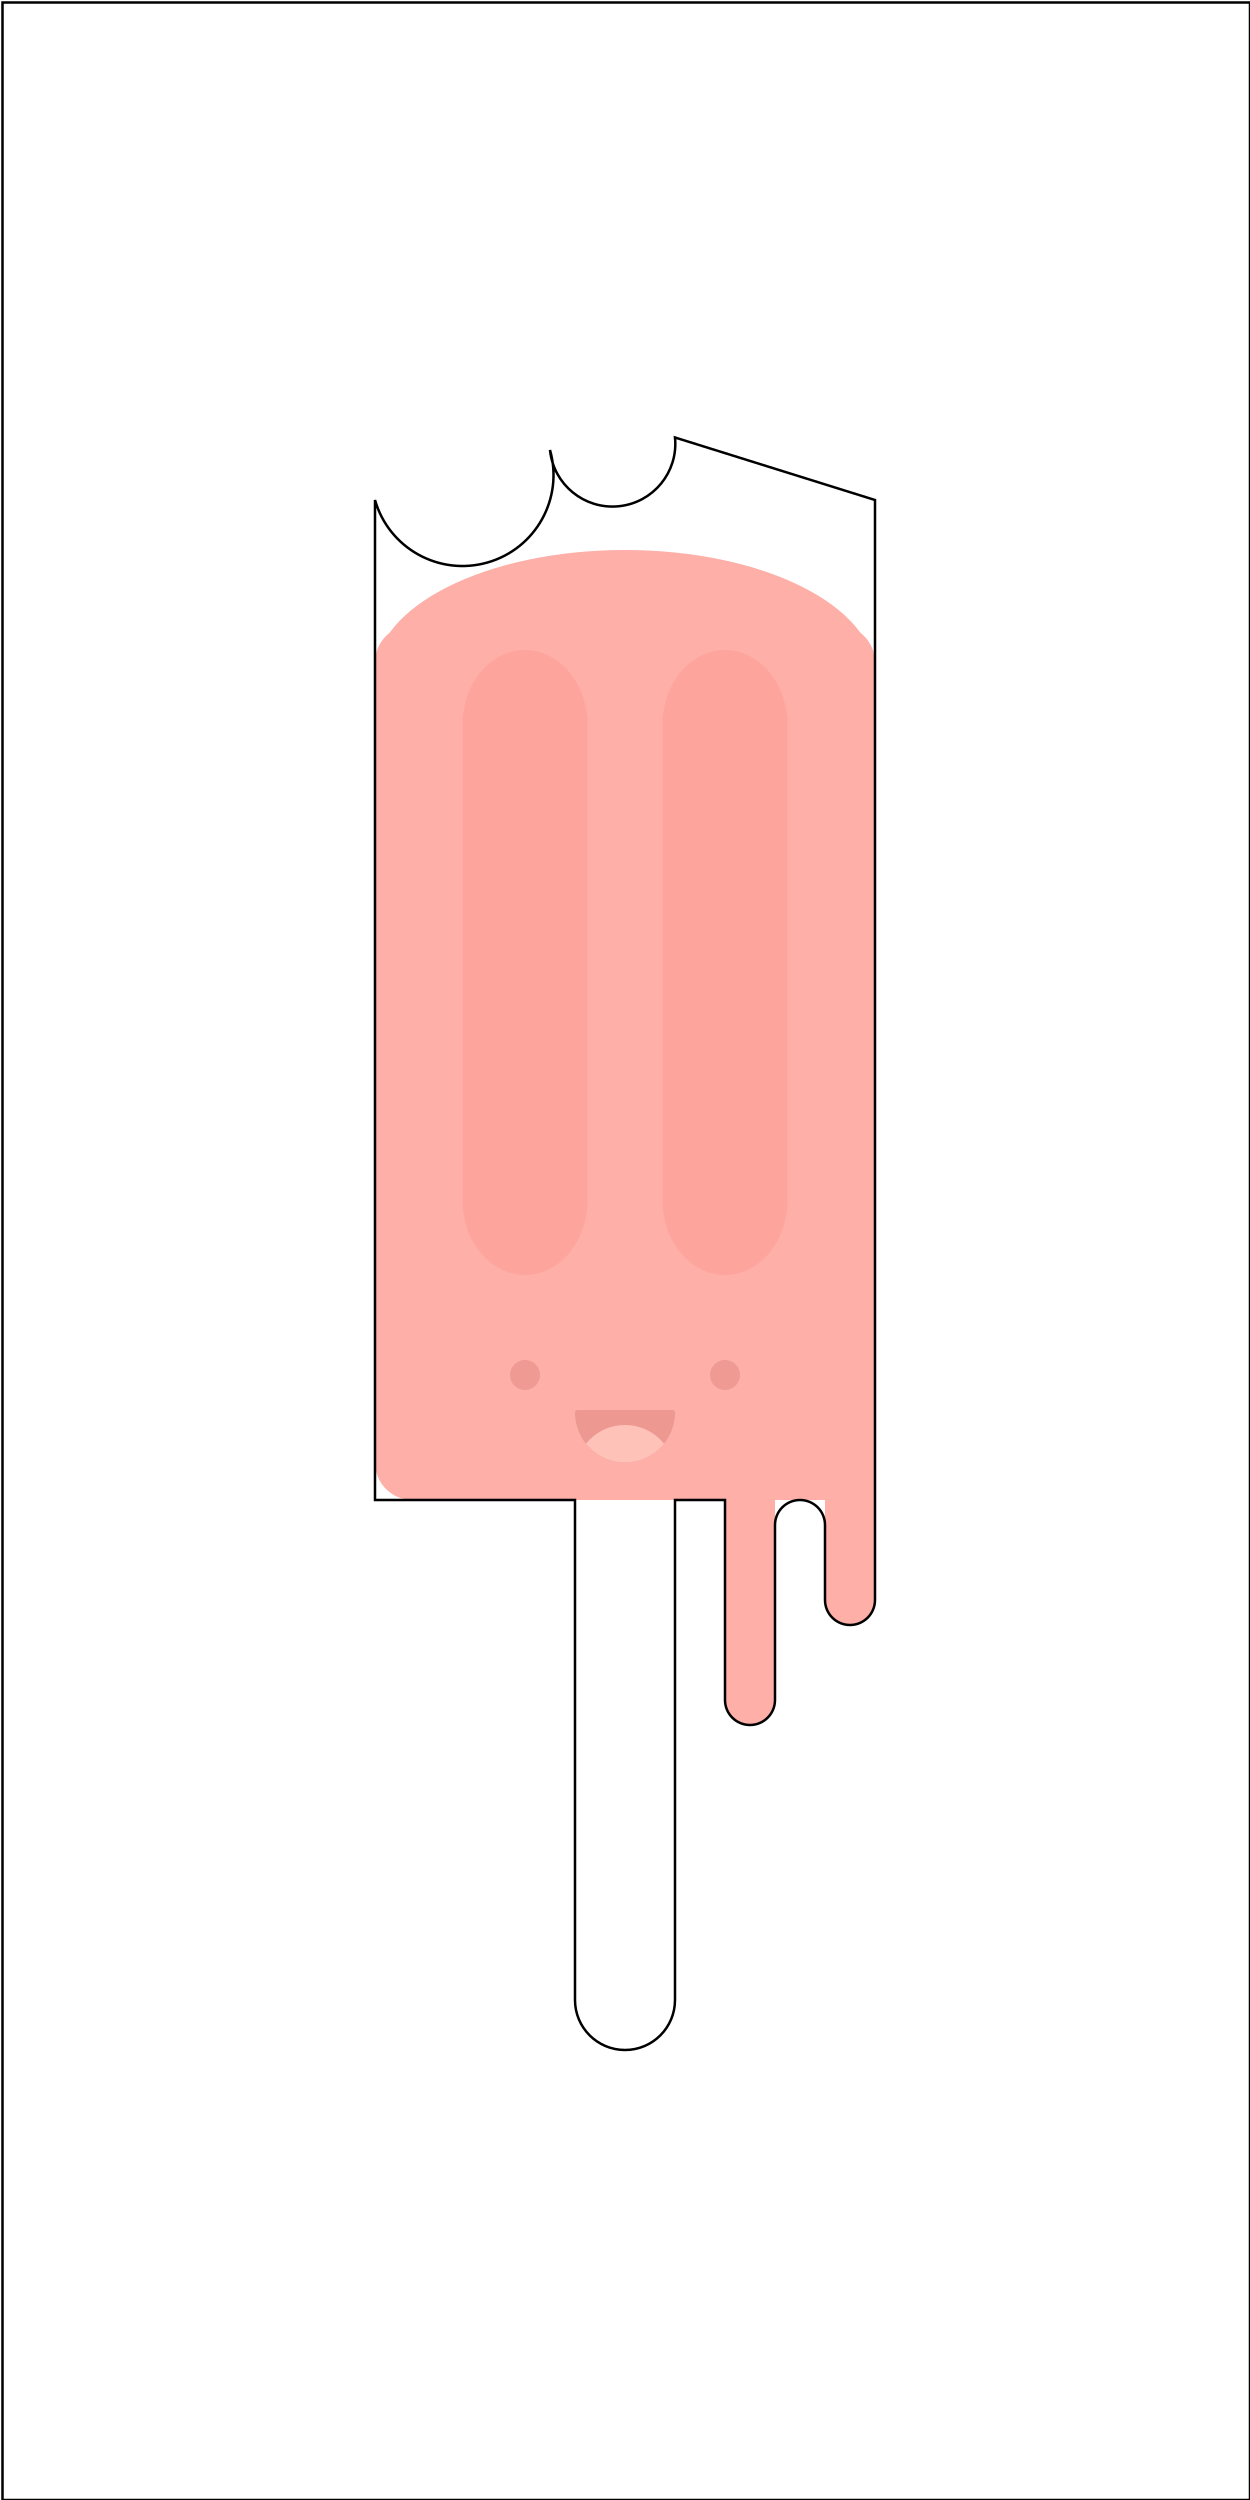
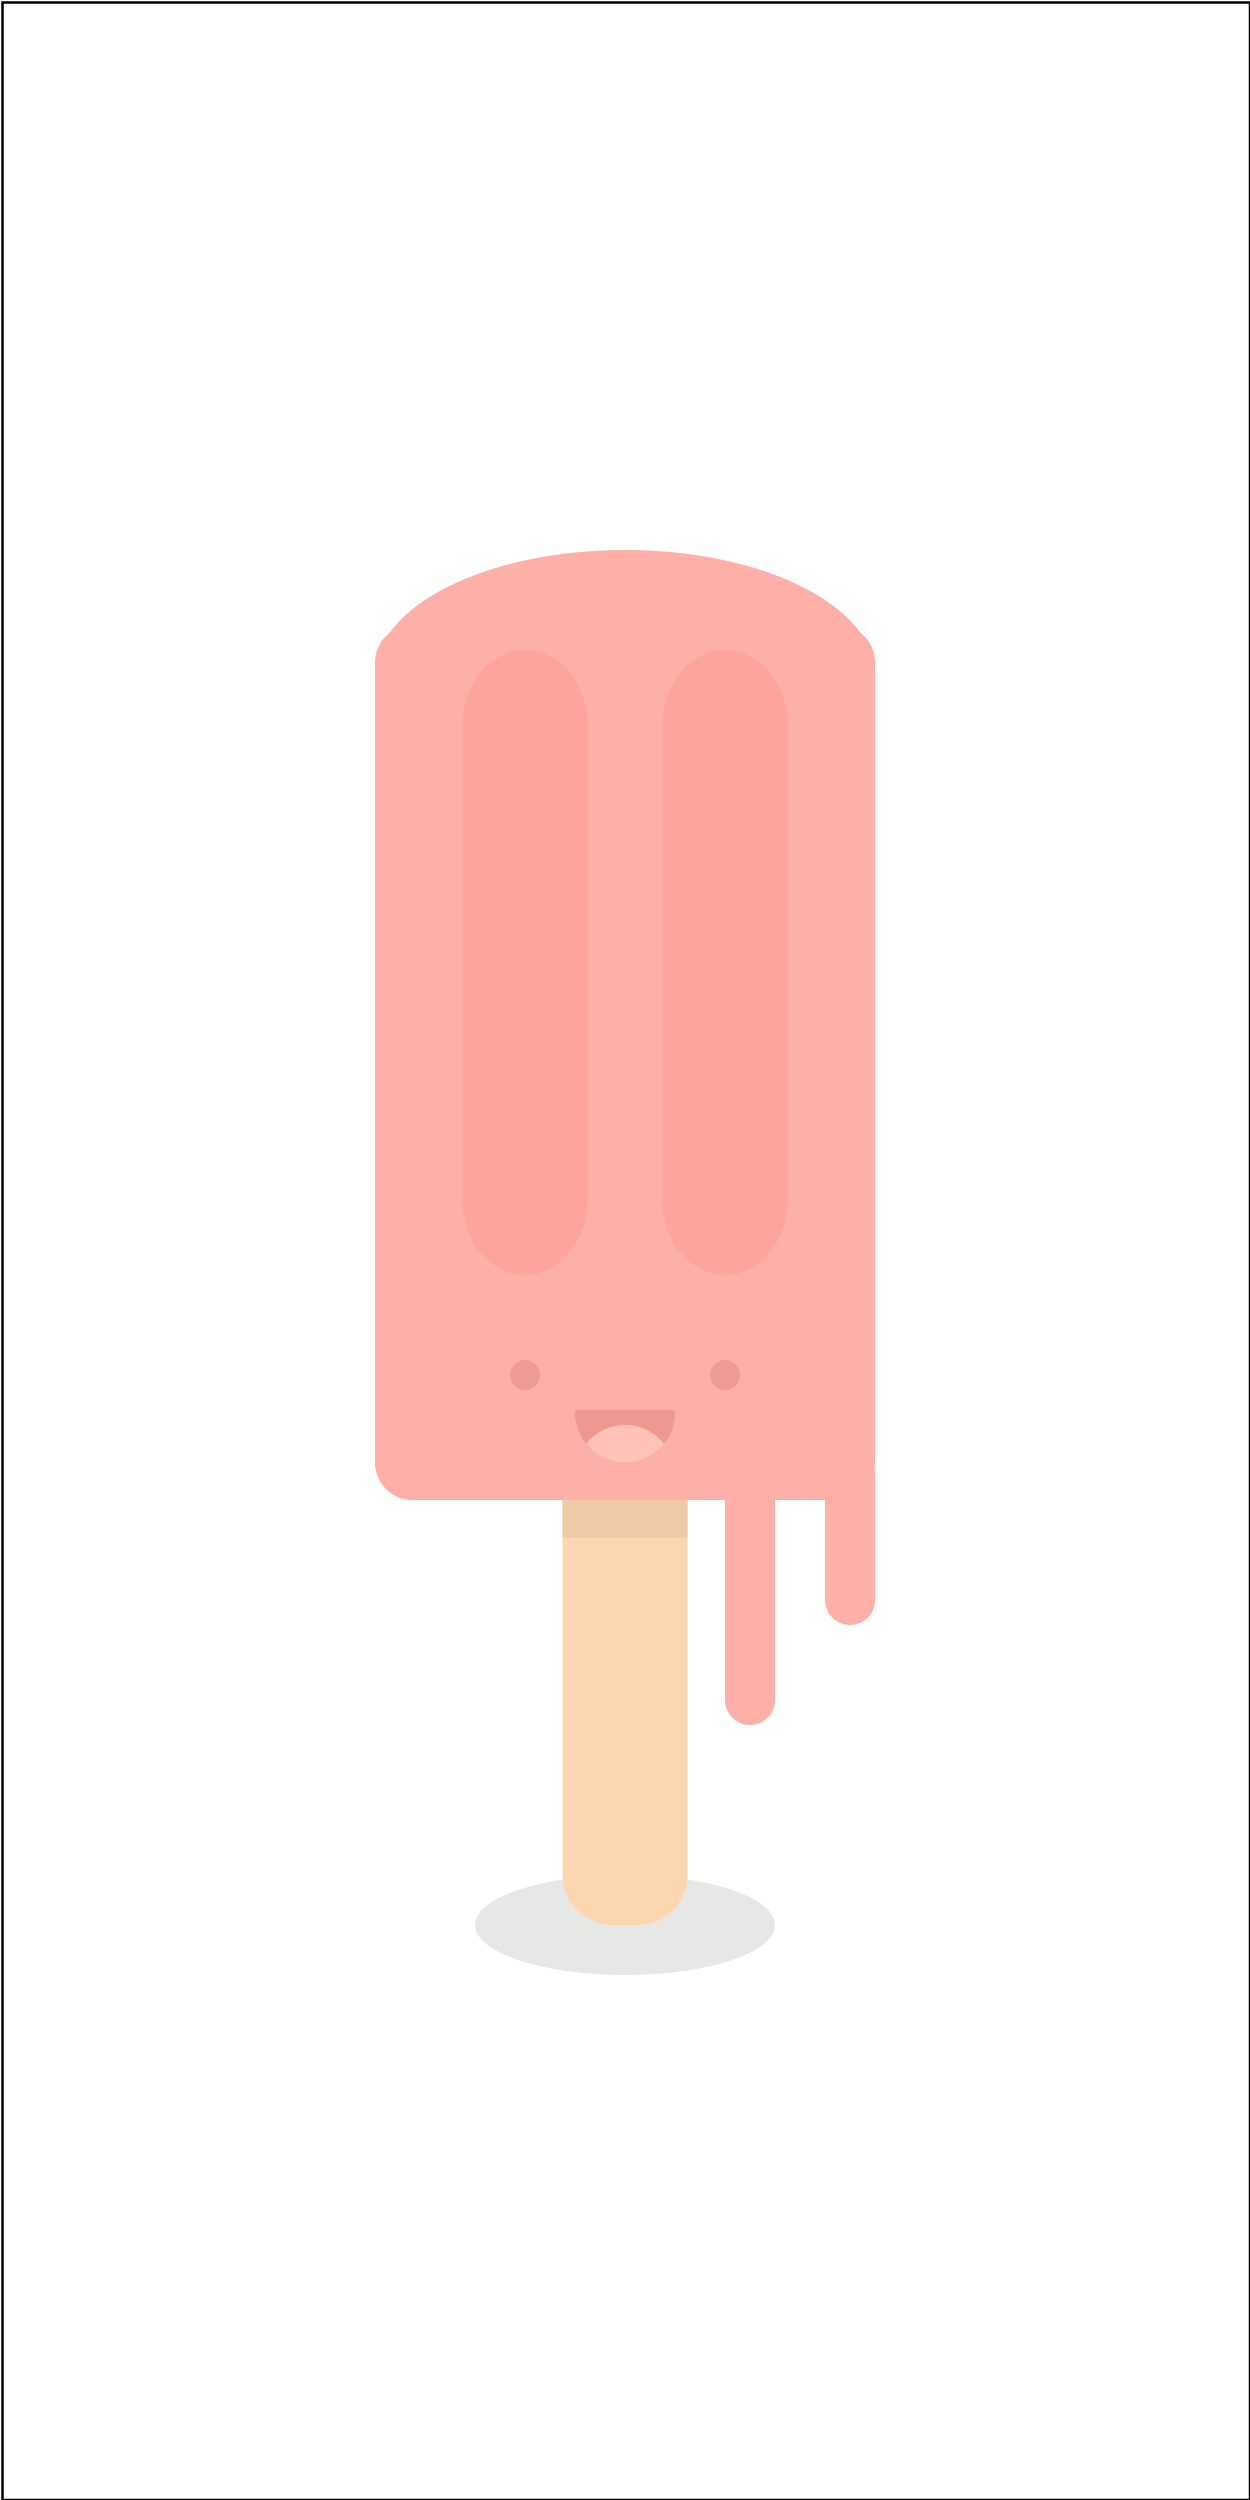
<svg xmlns="http://www.w3.org/2000/svg" width="500px" height="1000px" viewBox="0 0 500 1000">
  <rect x="1" y="1" height="999" width="499" fill="none" stroke="black" />
+   <ellipse cx="250" cy="770" rx="60" ry="20" fill="rgb(231,231,230)" />
+   <rect fill="rgb(251,214,175)" x="225" y="570" rx="20" height="200" width="50" />
+   <rect fill="rgb(238,203,166)" x="225" y="570" height="45" width="50" />
  <rect x="150" y="250" height="350" width="200" fill="rgb(253,175,168)" rx="15" ry="15" />
  <ellipse cx="250" cy="270" rx="100" ry="50" fill="rgb(253,175,168)" />
  <rect x="185" y="260" height="250" width="50" fill="rgb(253,165,157)" rx="30" ry="30" />
  <rect x="265" y="260" height="250" width="50" fill="rgb(253,165,157)" rx="30" ry="30" />
  <rect x="290" y="590" height="100" width="20" rx="10" fill="rgb(253,175,168)" />
  <rect x="330" y="580" height="70" width="20" rx="10" fill="rgb(253,175,168)" />
  <circle cx="210" cy="550" fill="rgb(239,154,147)" r="6" />
  <circle cx="290" cy="550" fill="rgb(239,154,147)" r="6" />
  <path fill="rgb(237,153,146)" d="       M 230 565       A 1 1 0 0 0 270 565       z     " />
  <defs>
    <clipPath id="cut-off-bottom">
      <path d="           M 230 565           A 1 1 0 0 0 270 565           z         " />
    </clipPath>
  </defs>
  <path fill="rgb(254,194,185)" clip-path="url(#cut-off-bottom)" d="       M 230 590       A 1 1 0 0 1 270 590       z     " />
  <rect x="230" y="564" width="40" height="3" fill="rgb(237,153,146)" ry="1" />
-   <path d="       M 150 600        L 150 200        A 1 1 0 0 0 220 180        A 1 1 0 0 0 270 175        L 350 200        L 350 600        L 350 640        A 1 1 0 0 1 330 640        L 330 610        A 1 1 0 0 0 310 610        L 310 680        A 1 1 0 0 1 290 680        L 290 600        L 270 600        L 270 800        A 1 1 0 0 1 230 800        L 230 600       z" fill="none" stroke-width="1" stroke="black" />
</svg>
